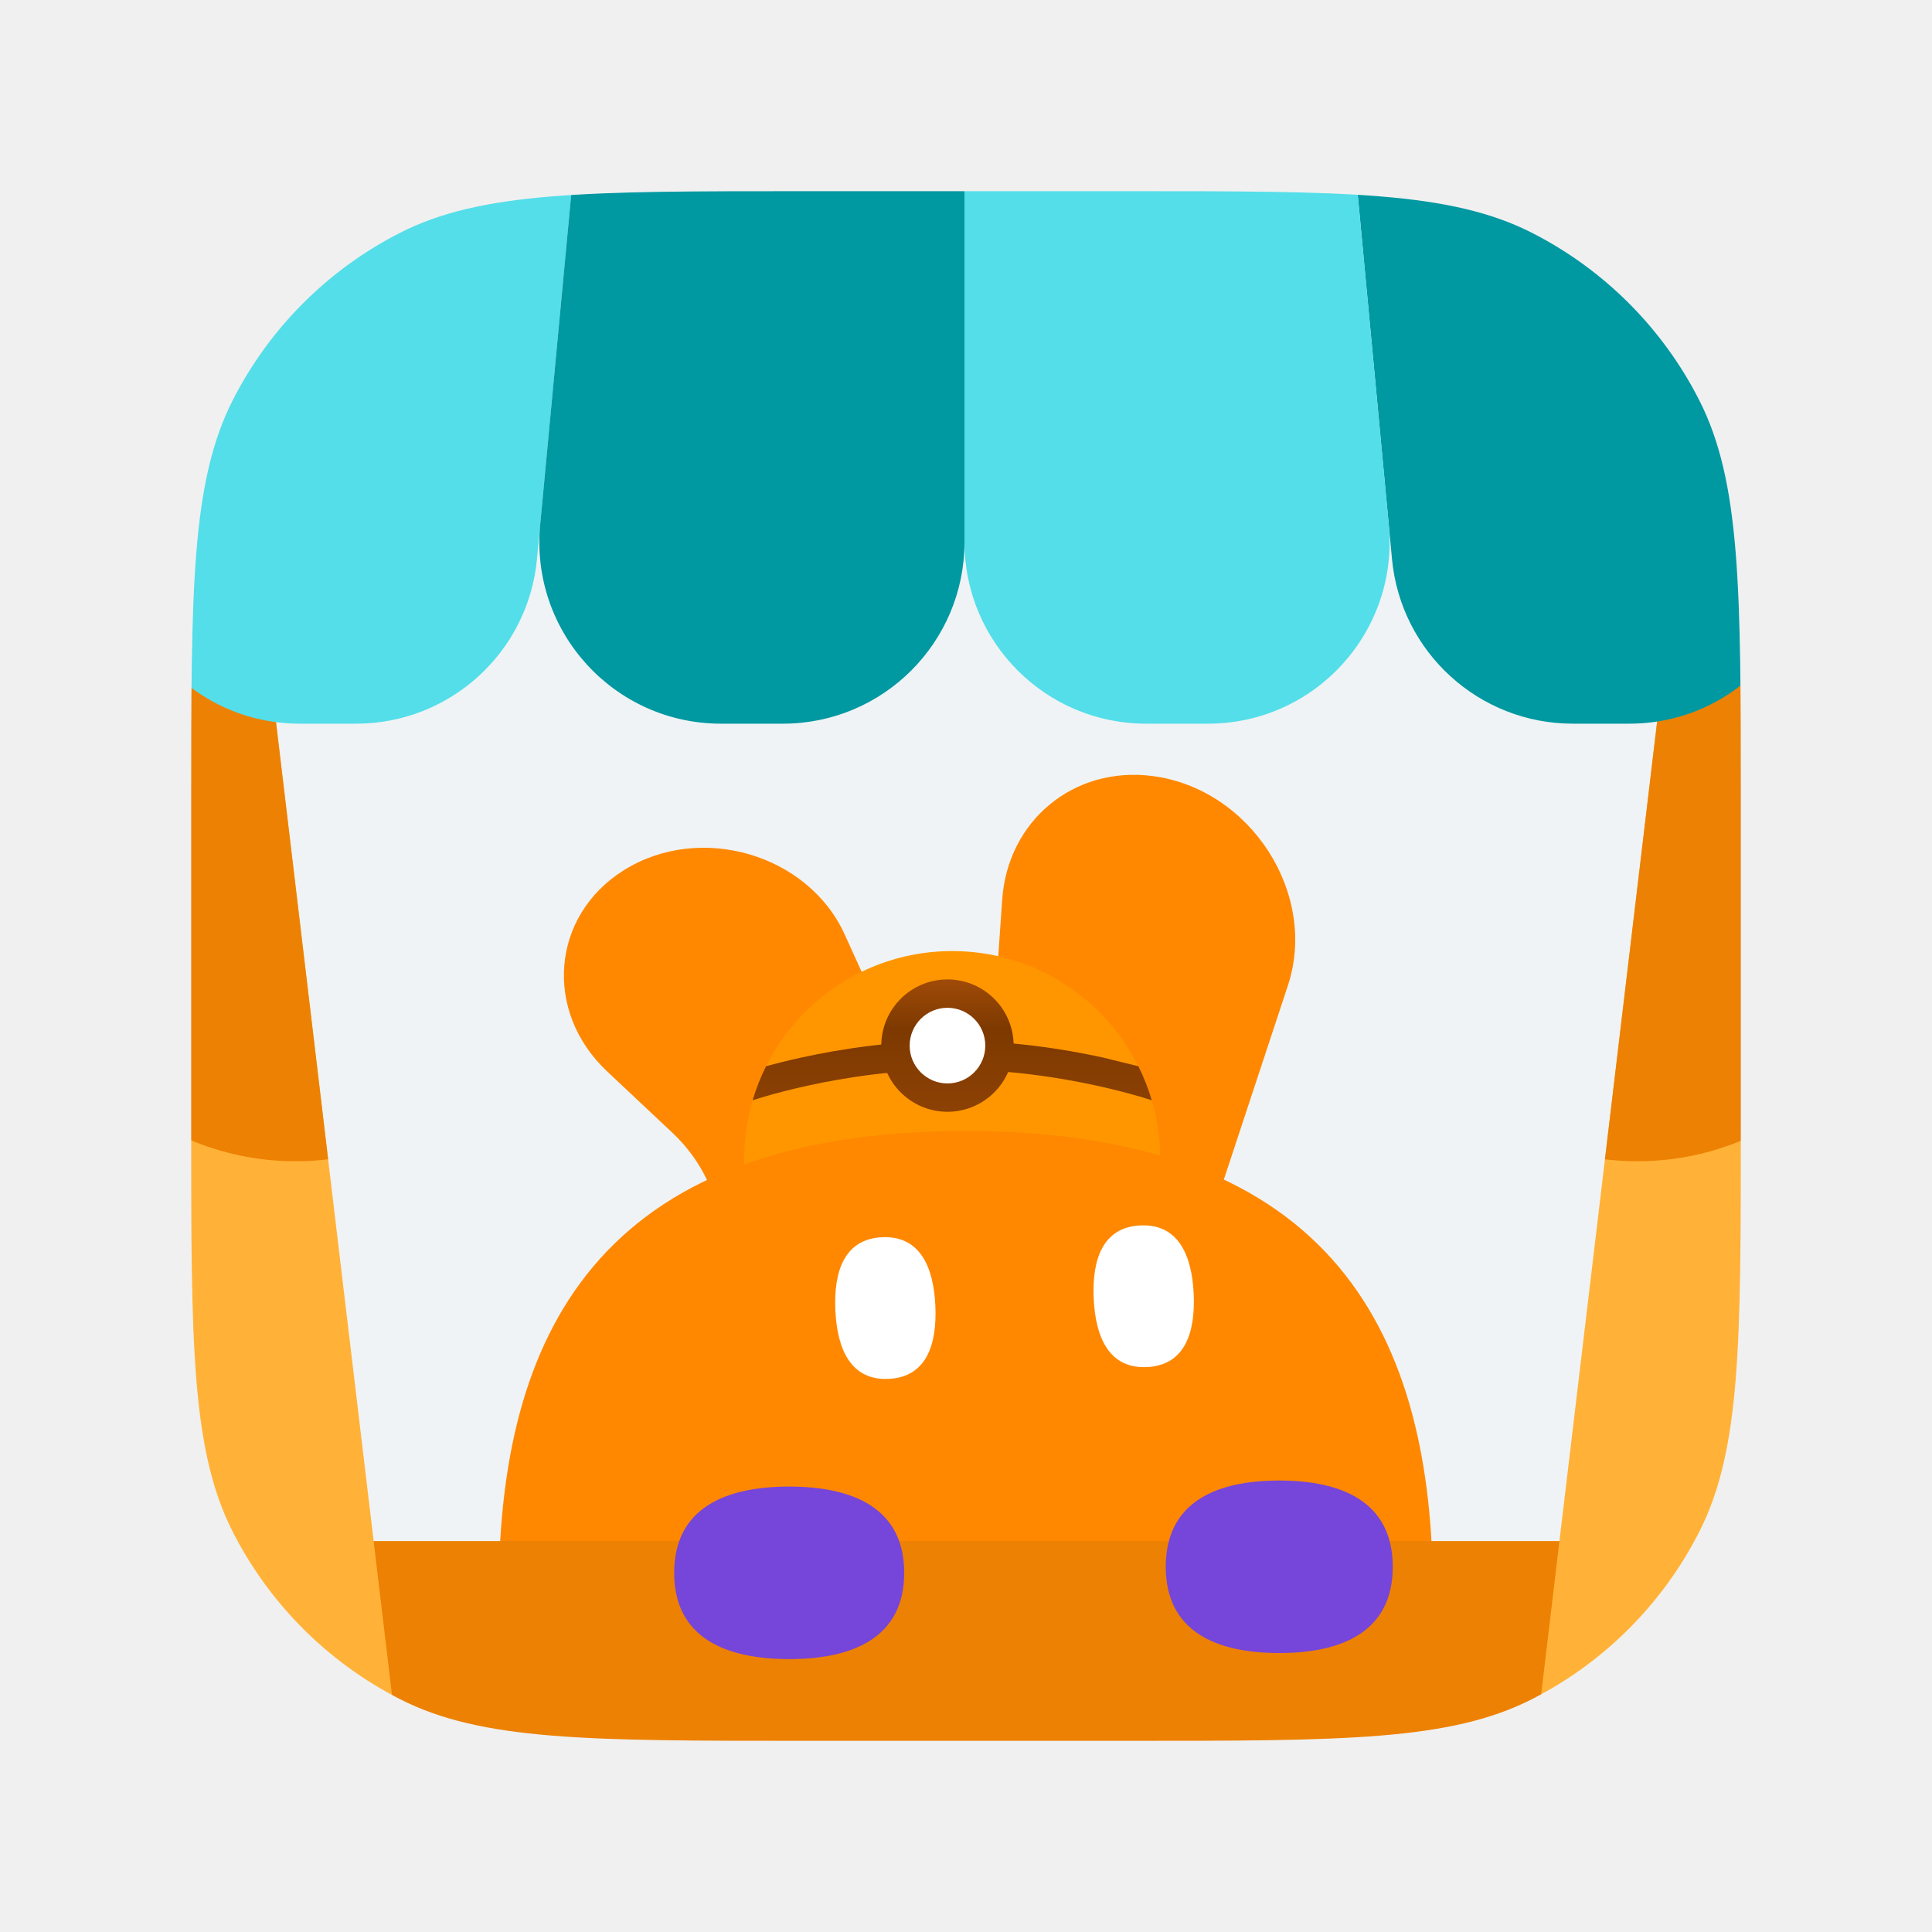
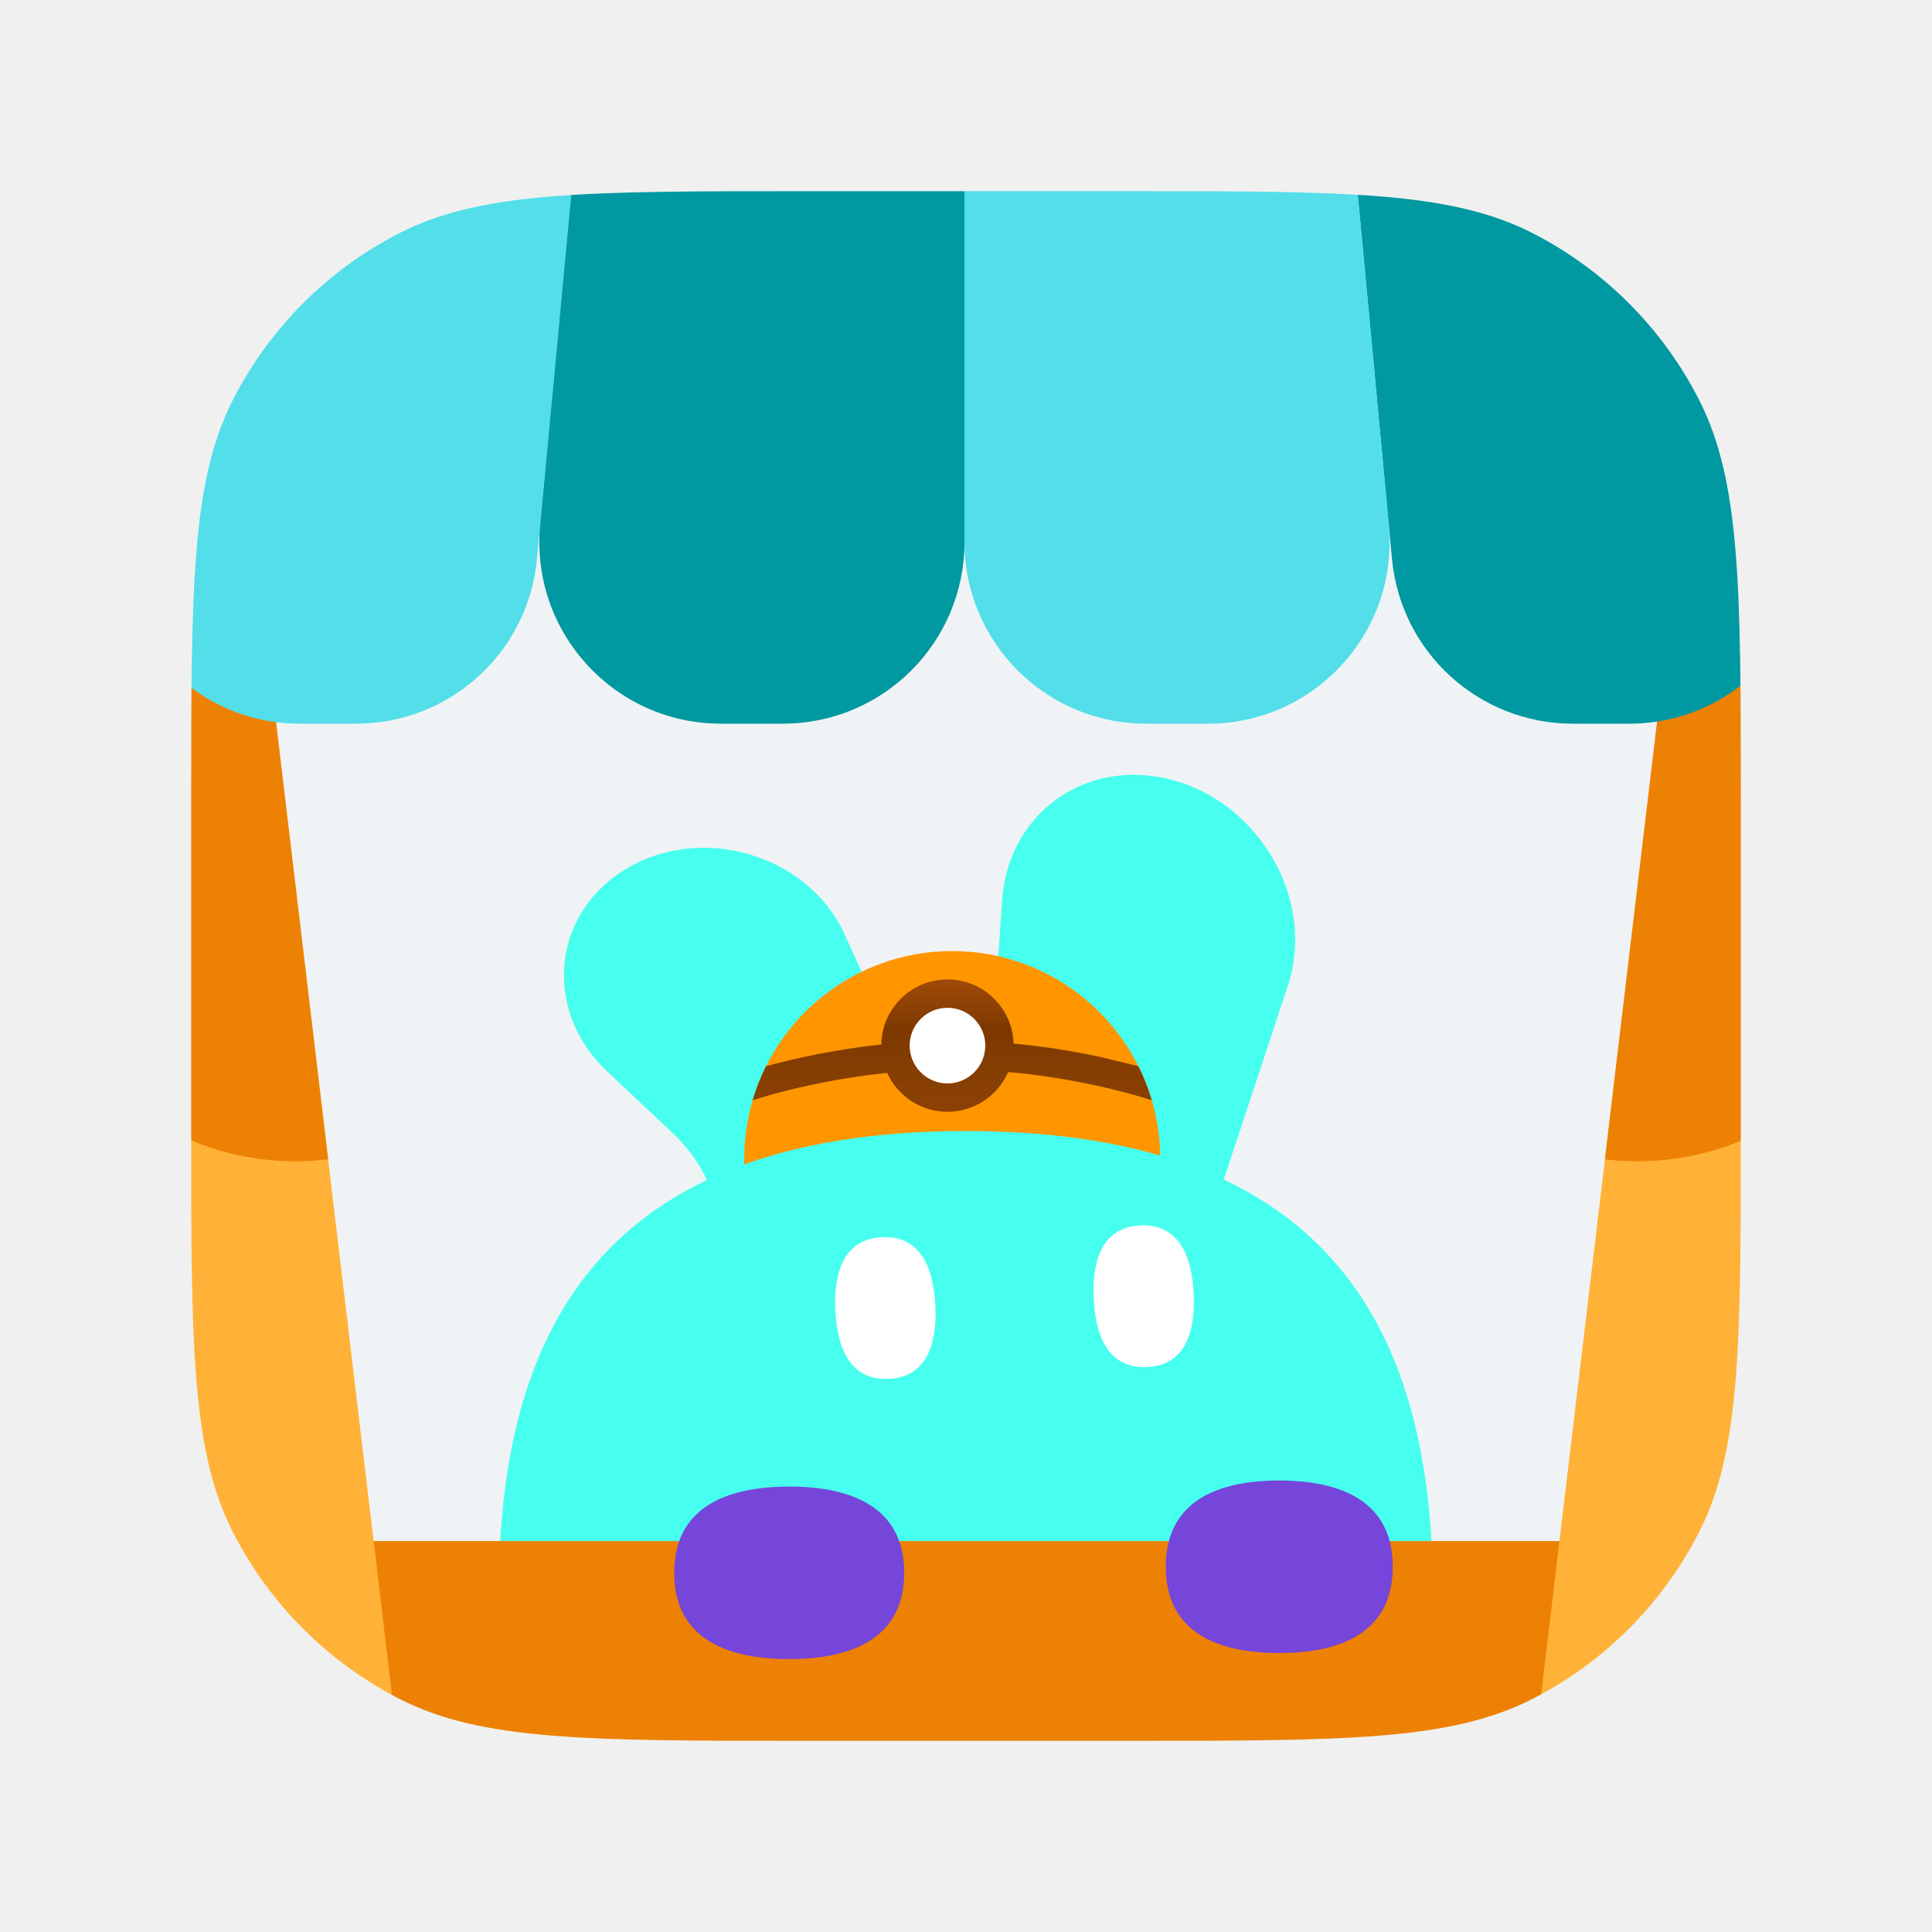
<svg xmlns="http://www.w3.org/2000/svg" xmlns:xlink="http://www.w3.org/1999/xlink" width="192" height="192" fill="none">
  <mask id="A" mask-type="alpha" maskUnits="userSpaceOnUse" x="19" y="19" width="154" height="154">
    <use xlink:href="#C" fill="#eff3f5" />
  </mask>
  <g mask="url(#A)">
    <use xlink:href="#C" fill="#eff3f5" />
-     <path d="M127.99 97.94c3.017-9.139-3.731-19.569-13.471-20.821-7.799-1.002-14.378 4.42-14.924 12.3l-2.811 40.601c-.41 5.923 4.462 11.366 10.311 11.52 3.898.103 7.235-2.226 8.445-5.892l12.45-37.708zm-44.039-5.061c-3.63-8.012-14.389-11.144-21.962-6.393-7.213 4.525-7.997 14.029-1.649 19.995l6.477 6.087c1.486 1.397 2.672 3.03 3.496 4.811l5.421 11.731c2.662 5.762 10.399 8.017 15.891 4.632 3.624-2.234 5.221-6.36 3.99-10.312l-4.788-15.379-6.875-15.173z" fill="#ff8800" />
+     <path d="M127.99 97.94c3.017-9.139-3.731-19.569-13.471-20.821-7.799-1.002-14.378 4.42-14.924 12.3l-2.811 40.601c-.41 5.923 4.462 11.366 10.311 11.52 3.898.103 7.235-2.226 8.445-5.892l12.45-37.708zm-44.039-5.061c-3.63-8.012-14.389-11.144-21.962-6.393-7.213 4.525-7.997 14.029-1.649 19.995l6.477 6.087c1.486 1.397 2.672 3.03 3.496 4.811l5.421 11.731c2.662 5.762 10.399 8.017 15.891 4.632 3.624-2.234 5.221-6.36 3.99-10.312l-4.788-15.379-6.875-15.173z" fill="#47ffee" />
    <path d="M94.628 94.517c-11.416 0-20.67 9.254-20.67 20.67h41.341c0-11.416-9.254-20.67-20.67-20.67z" fill="#ff9600" />
    <path d="M94.628 135.856c-11.416 0-20.67-9.254-20.67-20.67h41.341c0 11.416-9.254 20.67-20.67 20.67z" fill="#ff9600" />
    <path d="M113.132 105.962l-3.583-.879c-3.809-.831-9.082-1.665-14.921-1.665s-11.112.834-14.921 1.665c-1.405.307-2.614.613-3.582.879-.538 1.077-.984 2.208-1.33 3.381.008-.002.016-.005.024-.008a44.48 44.48 0 0 1 1.165-.357c1.018-.298 2.499-.697 4.333-1.097 3.672-.801 8.734-1.599 14.311-1.599s10.639.798 14.311 1.599a64.47 64.47 0 0 1 4.333 1.097l1.165.357c.008.003.016.006.024.008-.345-1.173-.792-2.304-1.329-3.381z" fill="url(#B)" />
    <path d="M100.735 103.911a6.58 6.58 0 0 1-6.577 6.577 6.58 6.58 0 0 1-6.577-6.577 6.58 6.58 0 0 1 6.577-6.577 6.58 6.58 0 0 1 6.577 6.577z" fill="url(#B)" />
    <path d="M97.917 103.912a3.76 3.76 0 0 1-3.758 3.758 3.76 3.76 0 0 1-3.758-3.758 3.76 3.76 0 0 1 3.758-3.758 3.76 3.76 0 0 1 3.758 3.758z" fill="#fff" />
-     <path d="M142.406 158.41c0 25.409-9.545 46.007-46.422 46.007s-46.422-20.598-46.422-46.007 9.545-46.008 46.422-46.008 46.422 20.599 46.422 46.008z" fill="#ff8800" />
+     <path d="M142.406 158.41c0 25.409-9.545 46.007-46.422 46.007s-46.422-20.598-46.422-46.007 9.545-46.008 46.422-46.008 46.422 20.599 46.422 46.008z" fill="#47ffee" />
    <path d="M88.308 137.032c-3.742.171-5.112-2.925-5.29-6.812s.905-7.095 4.647-7.266 5.113 2.925 5.29 6.812-.905 7.095-4.647 7.266zm25.672-1.173c-3.742.171-5.112-2.924-5.29-6.812s.905-7.094 4.647-7.265 5.113 2.924 5.29 6.812-.905 7.094-4.647 7.265z" fill="#fff" />
    <path d="M-4.762 160.337a7.19 7.19 0 0 1 7.189-7.189h186.845a7.19 7.19 0 0 1 7.189 7.189v40.064a7.19 7.19 0 0 1-7.189 7.189H2.427a7.19 7.19 0 0 1-7.189-7.189v-40.064z" fill="#ed8103" />
    <path d="M89.859 156.307c0 6.456-5.117 8.572-11.43 8.572S67 162.763 67 156.307s5.117-8.573 11.43-8.573 11.43 2.117 11.43 8.573zm48.551-.602c0 6.456-5.05 8.572-11.279 8.572s-11.279-2.116-11.279-8.572 5.049-8.572 11.279-8.572 11.279 2.116 11.279 8.572z" fill="#7645d9" />
    <path d="M-1.258 59.807l26.88-3.205 13.637 114.389-26.88 3.205L-1.258 59.807z" fill="#ffb237" />
    <path d="M-1.258 59.806l26.88-3.205 6.988 58.611c-14.845 1.77-28.315-8.83-30.085-23.675l-3.783-31.732z" fill="#ed8103" />
    <path d="M193.365 59.807l-26.88-3.205-13.637 114.389 26.88 3.205 13.637-114.389z" fill="#ffb237" />
    <path d="M193.365 59.806l-26.88-3.205-6.988 58.611c14.845 1.77 28.315-8.83 30.085-23.675l3.783-31.732z" fill="#ed8103" />
    <path d="M167.998 1.374A17.39 17.39 0 0 0 151.081-12c-10.245 0-18.269 8.814-17.31 19.014l4.565 48.547a18.05 18.05 0 0 0 17.968 16.357h5.598c11.651 0 20.249-10.876 17.56-22.212L167.998 1.374z" fill="#0098a1" />
    <path d="M23.701 1.374A17.39 17.39 0 0 1 40.618-12c10.245 0 18.269 8.814 17.31 19.014l-4.565 48.547a18.05 18.05 0 0 1-17.968 16.357h-5.598c-11.651 0-20.249-10.876-17.56-22.212L23.701 1.374zm109.821 2.983A18.05 18.05 0 0 0 115.554-12h-1.658A18.05 18.05 0 0 0 95.85 6.047v47.824a18.05 18.05 0 0 0 18.046 18.047h6.155c10.635 0 18.963-9.149 17.968-19.737l-4.497-47.824z" fill="#53dee9" />
    <path d="M58.178 4.357A18.05 18.05 0 0 1 76.146-12h1.657A18.05 18.05 0 0 1 95.85 6.047v47.824a18.05 18.05 0 0 1-18.047 18.047h-6.155c-10.634 0-18.963-9.149-17.968-19.737l4.497-47.824z" fill="#0098a1" />
  </g>
  <defs>
    <linearGradient id="B" x1="94.414" y1="97.46" x2="94.414" y2="110.389" gradientUnits="userSpaceOnUse">
      <stop stop-color="#9f4a08" />
      <stop offset=".37" stop-color="#7d3900" />
      <stop offset="1" stop-color="#8d4104" />
    </linearGradient>
    <path id="C" d="M19 79.8c0-21.282 0-31.923 4.142-40.052a38 38 0 0 1 16.607-16.607C47.877 19 58.518 19 79.8 19h32.4c21.282 0 31.923 0 40.052 4.142a38 38 0 0 1 16.606 16.607C173 47.877 173 58.518 173 79.8v32.4c0 21.282 0 31.923-4.142 40.052-3.643 7.15-9.456 12.963-16.606 16.606C144.123 173 133.482 173 112.2 173H79.8c-21.282 0-31.923 0-40.052-4.142a38 38 0 0 1-16.607-16.606C19 144.123 19 133.482 19 112.2V79.8z" />
  </defs>
</svg>
